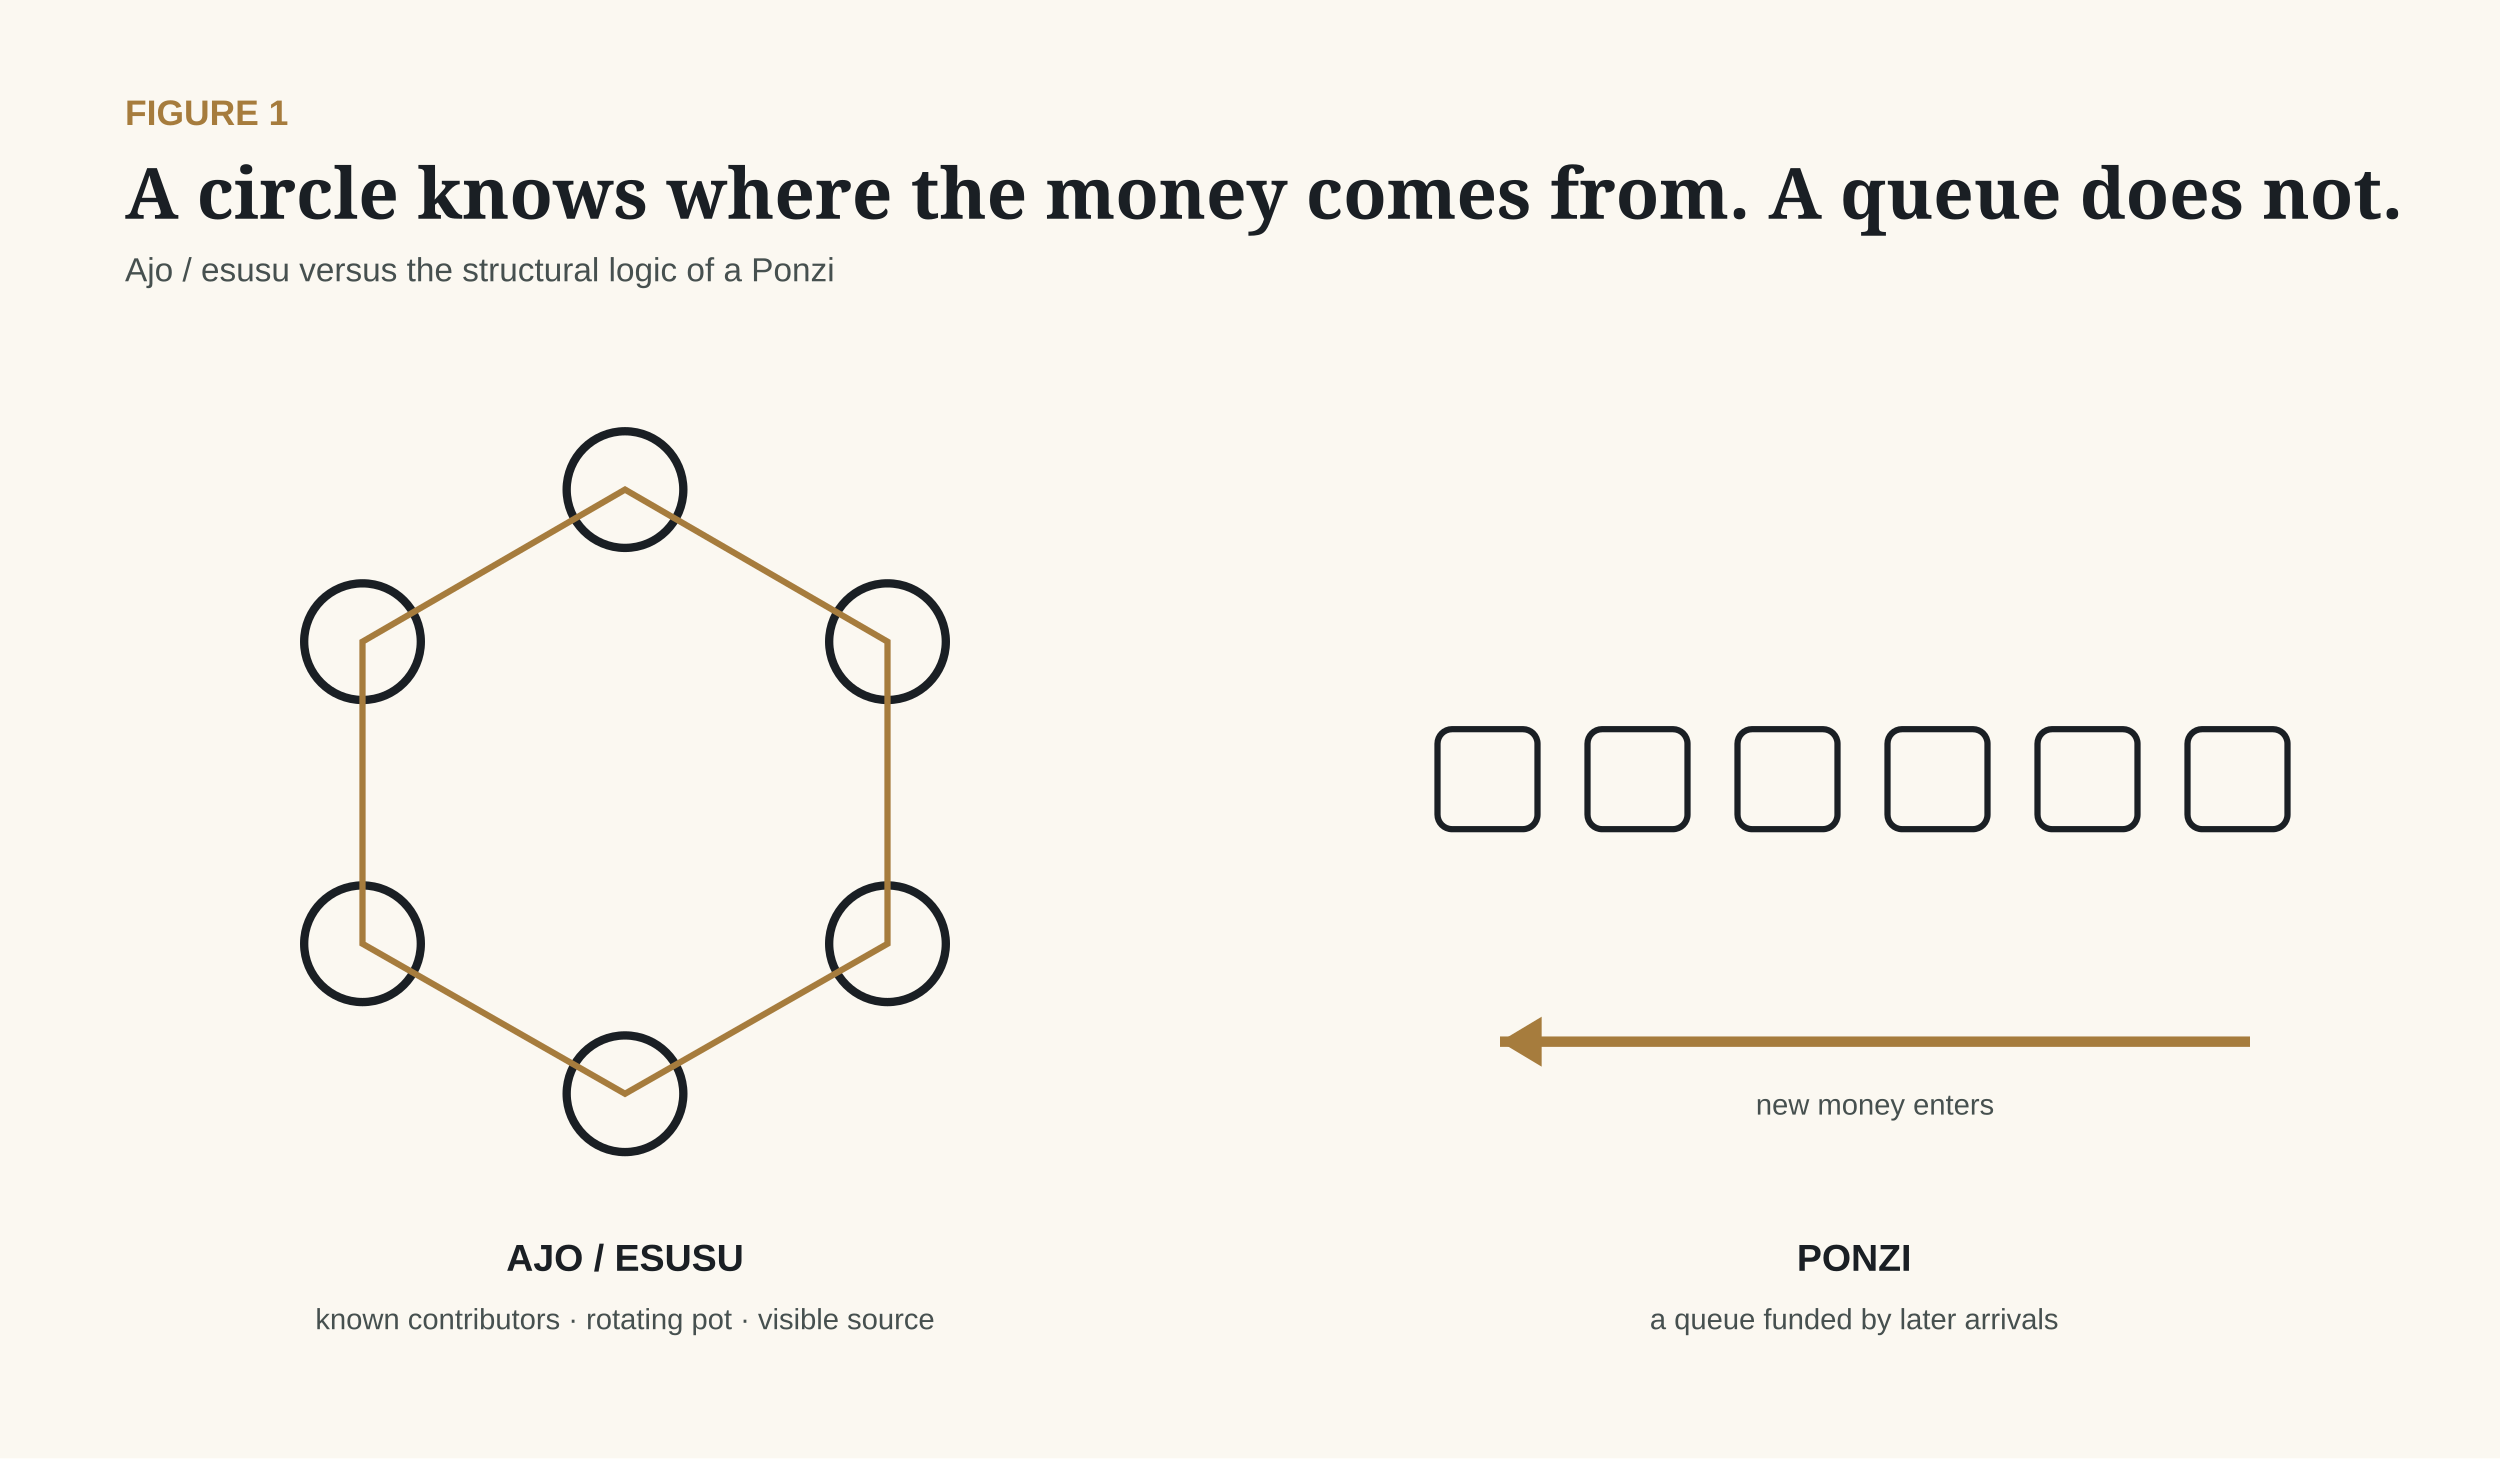
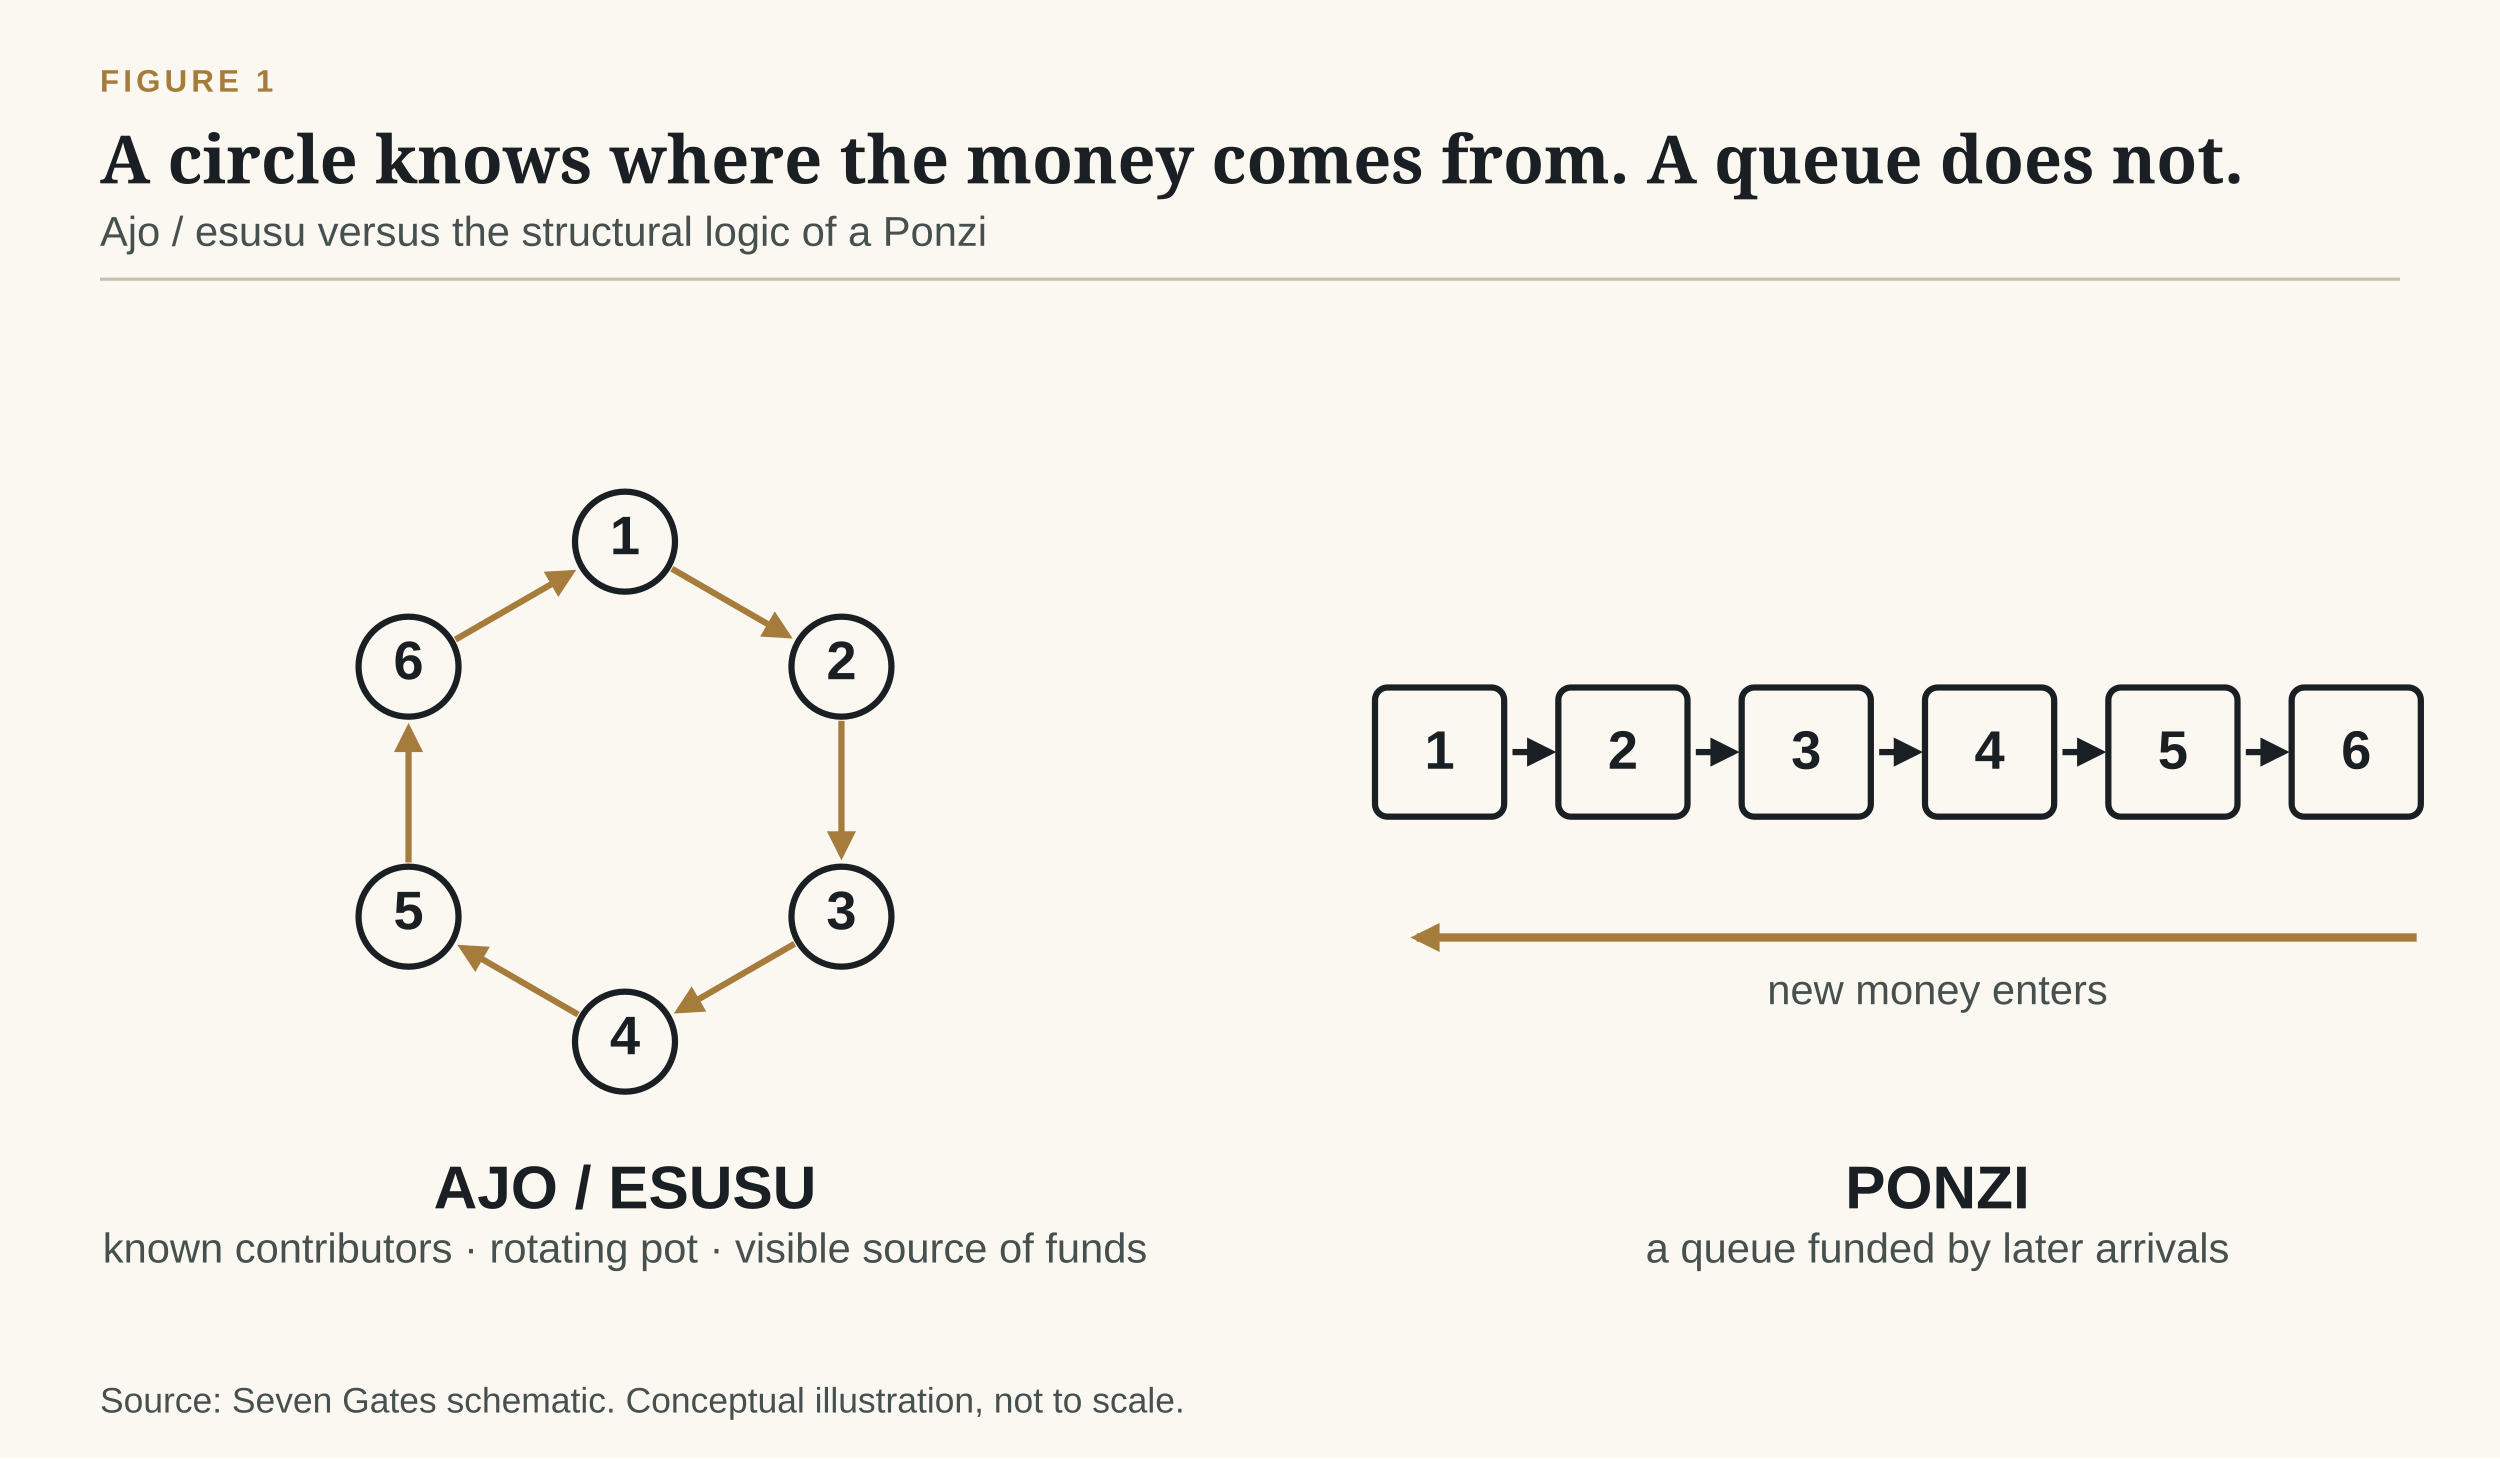
- <svg xmlns="http://www.w3.org/2000/svg" width="1200" height="700" viewBox="0 0 1200 700" role="img" aria-labelledby="t d">
-   <rect width="100%" height="100%" fill="#FBF8F1" />
-   <text x="60" y="60" font-family="Arial,sans-serif" font-size="17" font-weight="700" fill="#A67C3D">FIGURE 1</text>
-   <text x="60" y="105" font-family="Georgia,serif" font-size="34" font-weight="700" fill="#1A1F24">A circle knows where the money comes from. A queue does not.</text>
-   <text x="60" y="135" font-family="Arial,sans-serif" font-size="16" fill="#46504F">Ajo / esusu versus the structural logic of a Ponzi</text>
-   <circle cx="300" cy="235" r="28" fill="#FBF8F1" stroke="#1A1F24" stroke-width="4" />
-   <circle cx="426" cy="308" r="28" fill="#FBF8F1" stroke="#1A1F24" stroke-width="4" />
-   <circle cx="426" cy="453" r="28" fill="#FBF8F1" stroke="#1A1F24" stroke-width="4" />
-   <circle cx="300" cy="525" r="28" fill="#FBF8F1" stroke="#1A1F24" stroke-width="4" />
-   <circle cx="174" cy="453" r="28" fill="#FBF8F1" stroke="#1A1F24" stroke-width="4" />
-   <circle cx="174" cy="308" r="28" fill="#FBF8F1" stroke="#1A1F24" stroke-width="4" />
-   <path d="M300 235 L426 308 L426 453 L300 525 L174 453 L174 308 Z" fill="none" stroke="#A67C3D" stroke-width="3" />
-   <text x="300" y="610" text-anchor="middle" font-family="Arial" font-size="18" font-weight="700" fill="#1A1F24">AJO / ESUSU</text>
-   <text x="300" y="638" text-anchor="middle" font-family="Arial" font-size="14" fill="#46504F">known contributors · rotating pot · visible source</text>
-   <rect x="690" y="350" width="48" height="48" rx="7" fill="#FBF8F1" stroke="#1A1F24" stroke-width="3" />
-   <rect x="762" y="350" width="48" height="48" rx="7" fill="#FBF8F1" stroke="#1A1F24" stroke-width="3" />
-   <rect x="834" y="350" width="48" height="48" rx="7" fill="#FBF8F1" stroke="#1A1F24" stroke-width="3" />
-   <rect x="906" y="350" width="48" height="48" rx="7" fill="#FBF8F1" stroke="#1A1F24" stroke-width="3" />
-   <rect x="978" y="350" width="48" height="48" rx="7" fill="#FBF8F1" stroke="#1A1F24" stroke-width="3" />
-   <rect x="1050" y="350" width="48" height="48" rx="7" fill="#FBF8F1" stroke="#1A1F24" stroke-width="3" />
-   <path d="M1080 500 H720" stroke="#A67C3D" stroke-width="5" />
-   <polygon points="720,500 740,488 740,512" fill="#A67C3D" />
-   <text x="900" y="535" text-anchor="middle" font-family="Arial" font-size="14" fill="#46504F">new money enters</text>
-   <text x="890" y="610" text-anchor="middle" font-family="Arial" font-size="18" font-weight="700" fill="#1A1F24">PONZI</text>
-   <text x="890" y="638" text-anchor="middle" font-family="Arial" font-size="14" fill="#46504F">a queue funded by later arrivals</text>
+ <svg xmlns="http://www.w3.org/2000/svg" width="1200" height="700" viewBox="0 0 1200 700" role="img">
+   <rect width="1200" height="700" fill="#FBF8F1" />
+   <text x="48" y="44" font-family="Arial, Helvetica, sans-serif" font-size="15" font-weight="700" letter-spacing="2" fill="#A67C3D">FIGURE 1</text>
+   <text x="48" y="88" font-family="Georgia, 'EB Garamond', serif" font-size="32" font-weight="700" fill="#1A1F24">A circle knows where the money comes from. A queue does not.</text>
+   <text x="48" y="118" font-family="Arial, Helvetica, sans-serif" font-size="20" fill="#46504F">Ajo / esusu versus the structural logic of a Ponzi</text>
+   <line x1="48" y1="134" x2="1152" y2="134" stroke="#C6BFAE" stroke-width="1.5" />
+   <defs>
+     <marker id="a" markerUnits="userSpaceOnUse" markerWidth="14" markerHeight="14" refX="11" refY="7" orient="auto">
+       <path d="M0 0L14 7L0 14z" fill="#A67C3D" />
+     </marker>
+     <marker id="k" markerUnits="userSpaceOnUse" markerWidth="14" markerHeight="14" refX="11" refY="7" orient="auto">
+       <path d="M0 0L14 7L0 14z" fill="#1A1F24" />
+     </marker>
+   </defs>
+   <line x1="322.5" y1="273.0" x2="377.9" y2="305.0" stroke="#A67C3D" stroke-width="3" marker-end="url(#a)" />
+   <line x1="403.9" y1="346.0" x2="403.9" y2="410.0" stroke="#A67C3D" stroke-width="3" marker-end="url(#a)" />
+   <line x1="381.4" y1="453.0" x2="326.0" y2="485.0" stroke="#A67C3D" stroke-width="3" marker-end="url(#a)" />
+   <line x1="277.5" y1="487.0" x2="222.1" y2="455.0" stroke="#A67C3D" stroke-width="3" marker-end="url(#a)" />
+   <line x1="196.1" y1="414.0" x2="196.1" y2="350.0" stroke="#A67C3D" stroke-width="3" marker-end="url(#a)" />
+   <line x1="218.6" y1="307.0" x2="274.0" y2="275.0" stroke="#A67C3D" stroke-width="3" marker-end="url(#a)" />
+   <circle cx="300.0" cy="260.0" r="24" fill="#FBF8F1" stroke="#1A1F24" stroke-width="3" />
+   <text x="300.0" y="266.0" font-family="Arial, Helvetica, sans-serif" font-size="26" fill="#1A1F24" text-anchor="middle" font-weight="700">1</text>
+   <circle cx="403.9" cy="320.0" r="24" fill="#FBF8F1" stroke="#1A1F24" stroke-width="3" />
+   <text x="403.9" y="326.0" font-family="Arial, Helvetica, sans-serif" font-size="26" fill="#1A1F24" text-anchor="middle" font-weight="700">2</text>
+   <circle cx="403.9" cy="440.0" r="24" fill="#FBF8F1" stroke="#1A1F24" stroke-width="3" />
+   <text x="403.9" y="446.0" font-family="Arial, Helvetica, sans-serif" font-size="26" fill="#1A1F24" text-anchor="middle" font-weight="700">3</text>
+   <circle cx="300.0" cy="500.0" r="24" fill="#FBF8F1" stroke="#1A1F24" stroke-width="3" />
+   <text x="300.0" y="506.0" font-family="Arial, Helvetica, sans-serif" font-size="26" fill="#1A1F24" text-anchor="middle" font-weight="700">4</text>
+   <circle cx="196.1" cy="440.0" r="24" fill="#FBF8F1" stroke="#1A1F24" stroke-width="3" />
+   <text x="196.1" y="446.0" font-family="Arial, Helvetica, sans-serif" font-size="26" fill="#1A1F24" text-anchor="middle" font-weight="700">5</text>
+   <circle cx="196.1" cy="320.0" r="24" fill="#FBF8F1" stroke="#1A1F24" stroke-width="3" />
+   <text x="196.1" y="326.0" font-family="Arial, Helvetica, sans-serif" font-size="26" fill="#1A1F24" text-anchor="middle" font-weight="700">6</text>
+   <text x="300" y="580" font-family="Arial, Helvetica, sans-serif" font-size="29" fill="#1A1F24" text-anchor="middle" font-weight="700">AJO / ESUSU</text>
+   <text x="300" y="606" font-family="Arial, Helvetica, sans-serif" font-size="20" fill="#46504F" text-anchor="middle" font-weight="400">known contributors · rotating pot · visible source of funds</text>
+   <rect x="660" y="330" width="62" height="62" rx="6" fill="#FBF8F1" stroke="#1A1F24" stroke-width="3" />
+   <text x="691" y="369" font-family="Arial, Helvetica, sans-serif" font-size="26" fill="#1A1F24" text-anchor="middle" font-weight="700">1</text>
+   <line x1="726" y1="361" x2="744" y2="361" stroke="#1A1F24" stroke-width="3" marker-end="url(#k)" />
+   <rect x="748" y="330" width="62" height="62" rx="6" fill="#FBF8F1" stroke="#1A1F24" stroke-width="3" />
+   <text x="779" y="369" font-family="Arial, Helvetica, sans-serif" font-size="26" fill="#1A1F24" text-anchor="middle" font-weight="700">2</text>
+   <line x1="814" y1="361" x2="832" y2="361" stroke="#1A1F24" stroke-width="3" marker-end="url(#k)" />
+   <rect x="836" y="330" width="62" height="62" rx="6" fill="#FBF8F1" stroke="#1A1F24" stroke-width="3" />
+   <text x="867" y="369" font-family="Arial, Helvetica, sans-serif" font-size="26" fill="#1A1F24" text-anchor="middle" font-weight="700">3</text>
+   <line x1="902" y1="361" x2="920" y2="361" stroke="#1A1F24" stroke-width="3" marker-end="url(#k)" />
+   <rect x="924" y="330" width="62" height="62" rx="6" fill="#FBF8F1" stroke="#1A1F24" stroke-width="3" />
+   <text x="955" y="369" font-family="Arial, Helvetica, sans-serif" font-size="26" fill="#1A1F24" text-anchor="middle" font-weight="700">4</text>
+   <line x1="990" y1="361" x2="1008" y2="361" stroke="#1A1F24" stroke-width="3" marker-end="url(#k)" />
+   <rect x="1012" y="330" width="62" height="62" rx="6" fill="#FBF8F1" stroke="#1A1F24" stroke-width="3" />
+   <text x="1043" y="369" font-family="Arial, Helvetica, sans-serif" font-size="26" fill="#1A1F24" text-anchor="middle" font-weight="700">5</text>
+   <line x1="1078" y1="361" x2="1096" y2="361" stroke="#1A1F24" stroke-width="3" marker-end="url(#k)" />
+   <rect x="1100" y="330" width="62" height="62" rx="6" fill="#FBF8F1" stroke="#1A1F24" stroke-width="3" />
+   <text x="1131" y="369" font-family="Arial, Helvetica, sans-serif" font-size="26" fill="#1A1F24" text-anchor="middle" font-weight="700">6</text>
+   <line x1="1160" y1="450" x2="680" y2="450" stroke="#A67C3D" stroke-width="4" marker-end="url(#a)" />
+   <text x="930" y="482" font-family="Arial, Helvetica, sans-serif" font-size="20" fill="#46504F" text-anchor="middle" font-weight="400">new money enters</text>
+   <text x="930" y="580" font-family="Arial, Helvetica, sans-serif" font-size="29" fill="#1A1F24" text-anchor="middle" font-weight="700">PONZI</text>
+   <text x="930" y="606" font-family="Arial, Helvetica, sans-serif" font-size="20" fill="#46504F" text-anchor="middle" font-weight="400">a queue funded by later arrivals</text>
+   <text x="48" y="678" font-family="Arial, Helvetica, sans-serif" font-size="17" fill="#46504F">Source: Seven Gates schematic. Conceptual illustration, not to scale.</text>
</svg>
